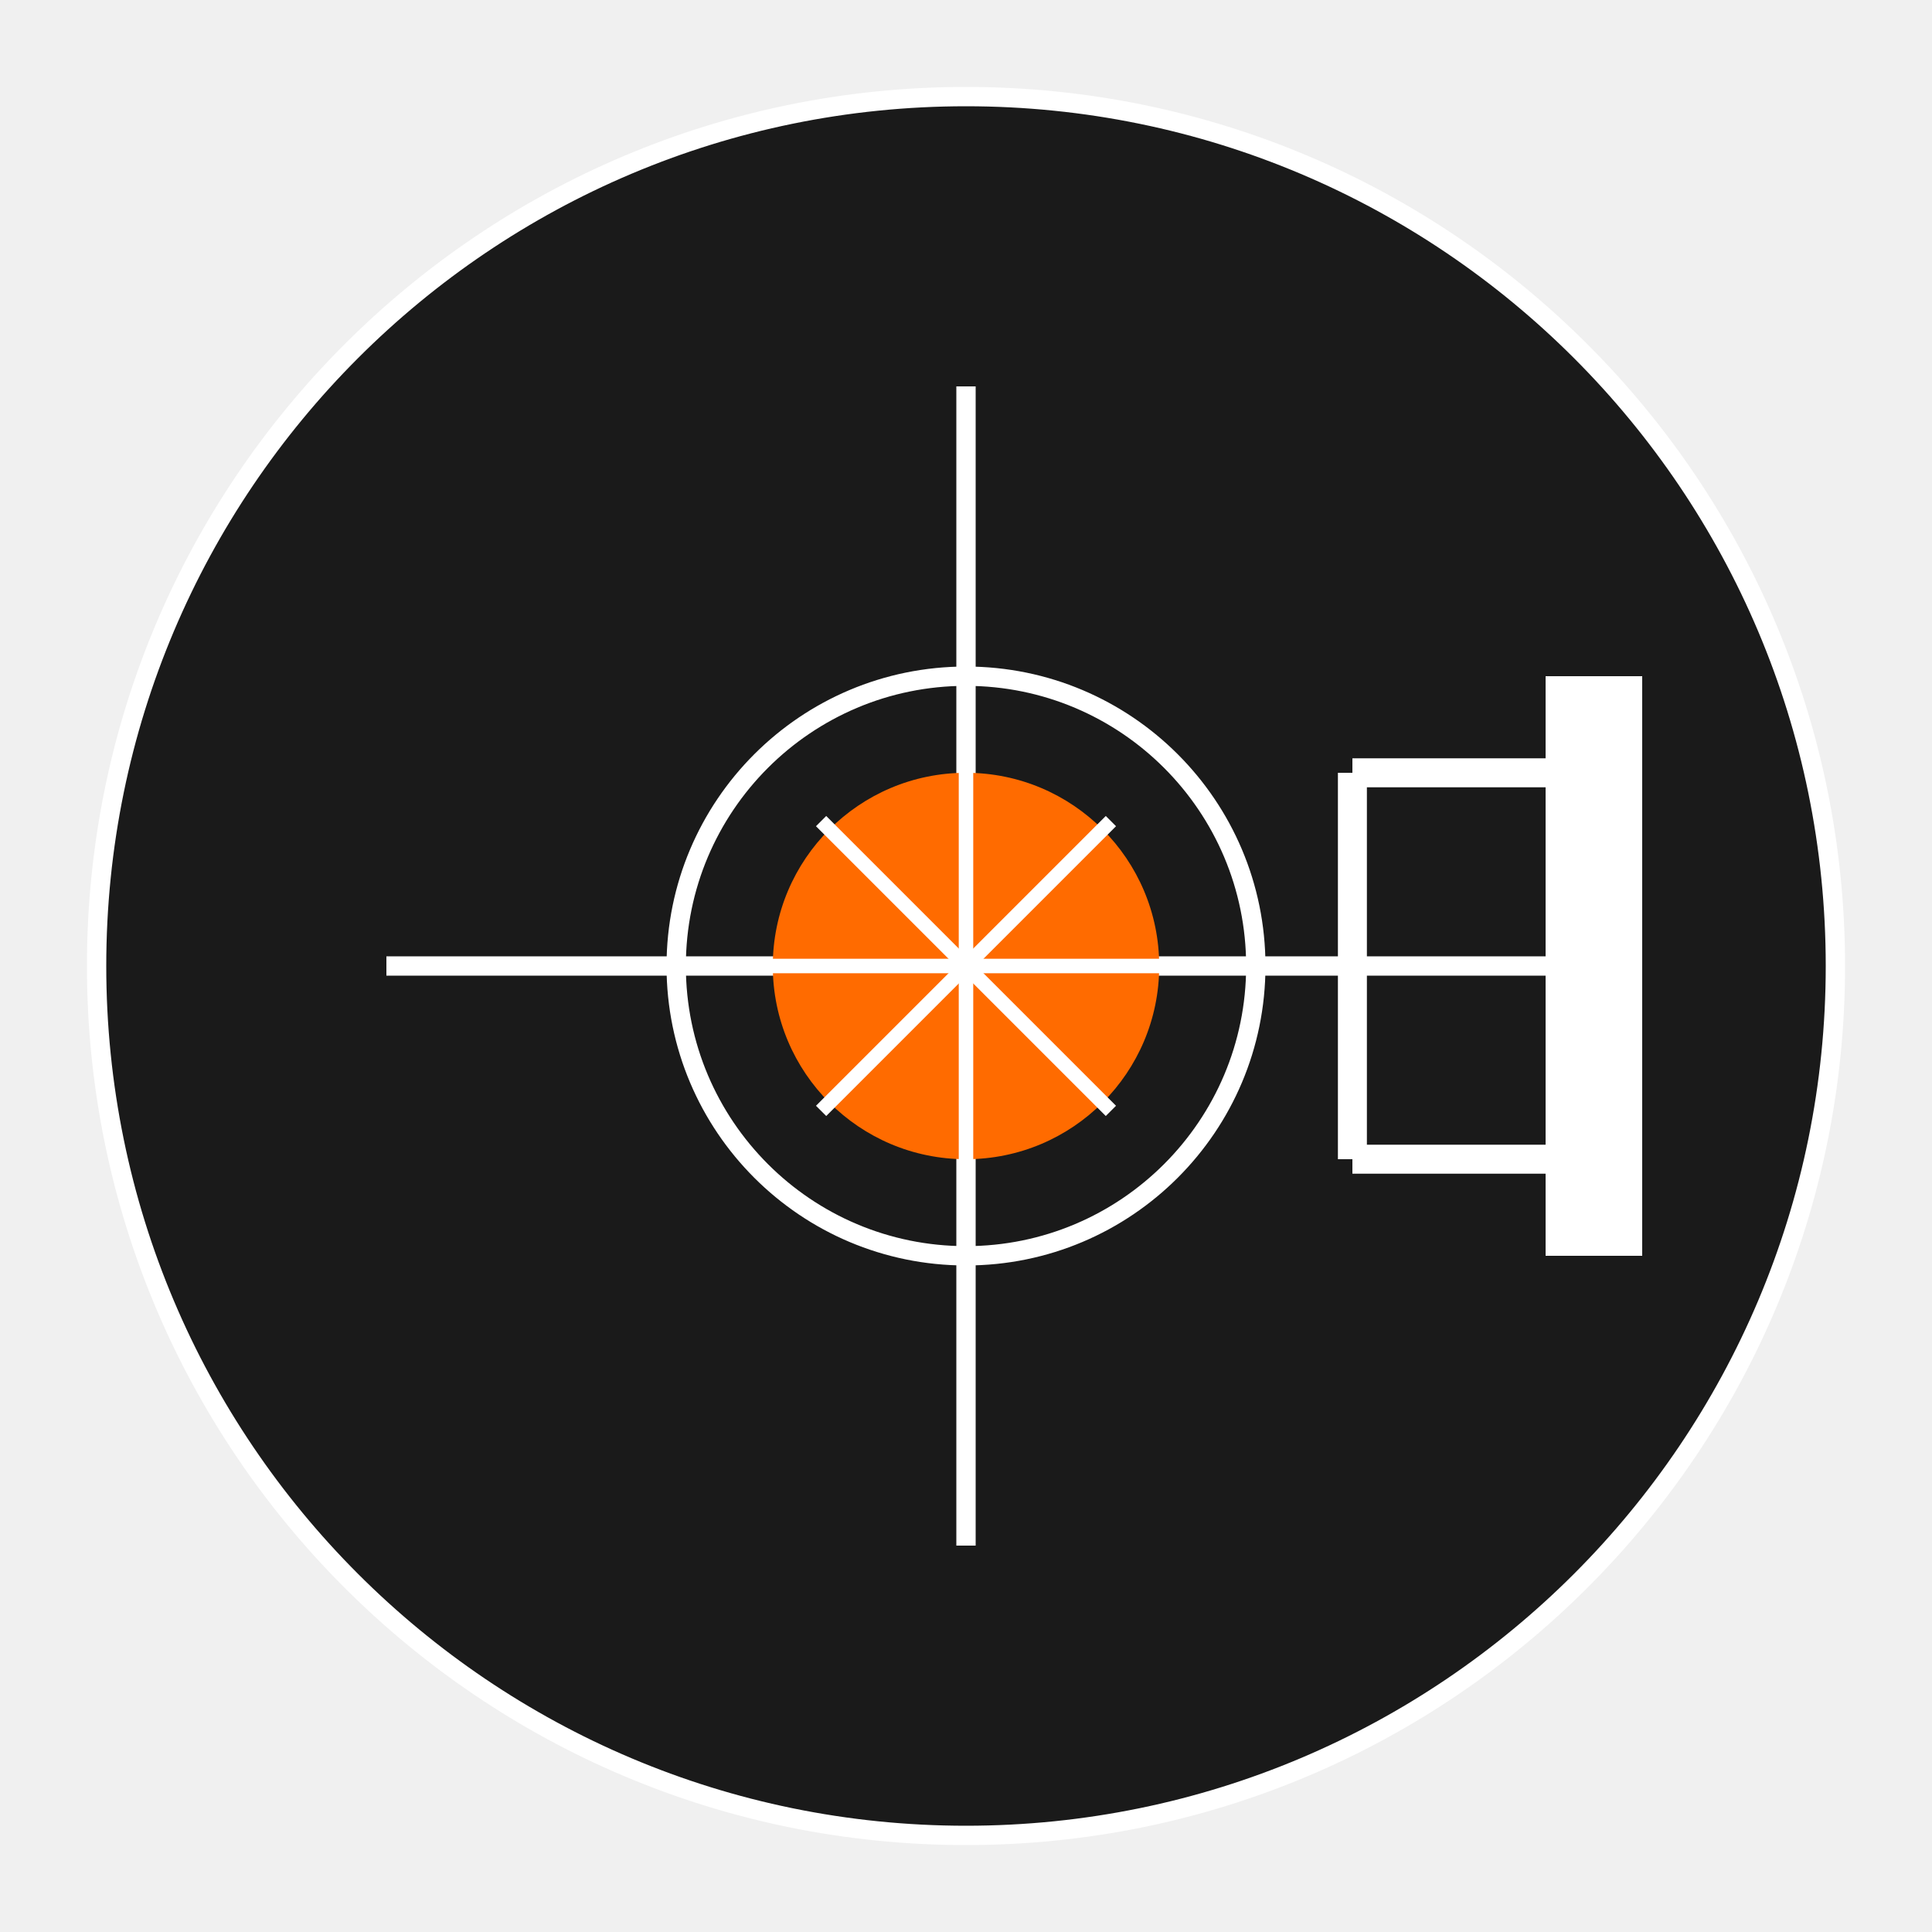
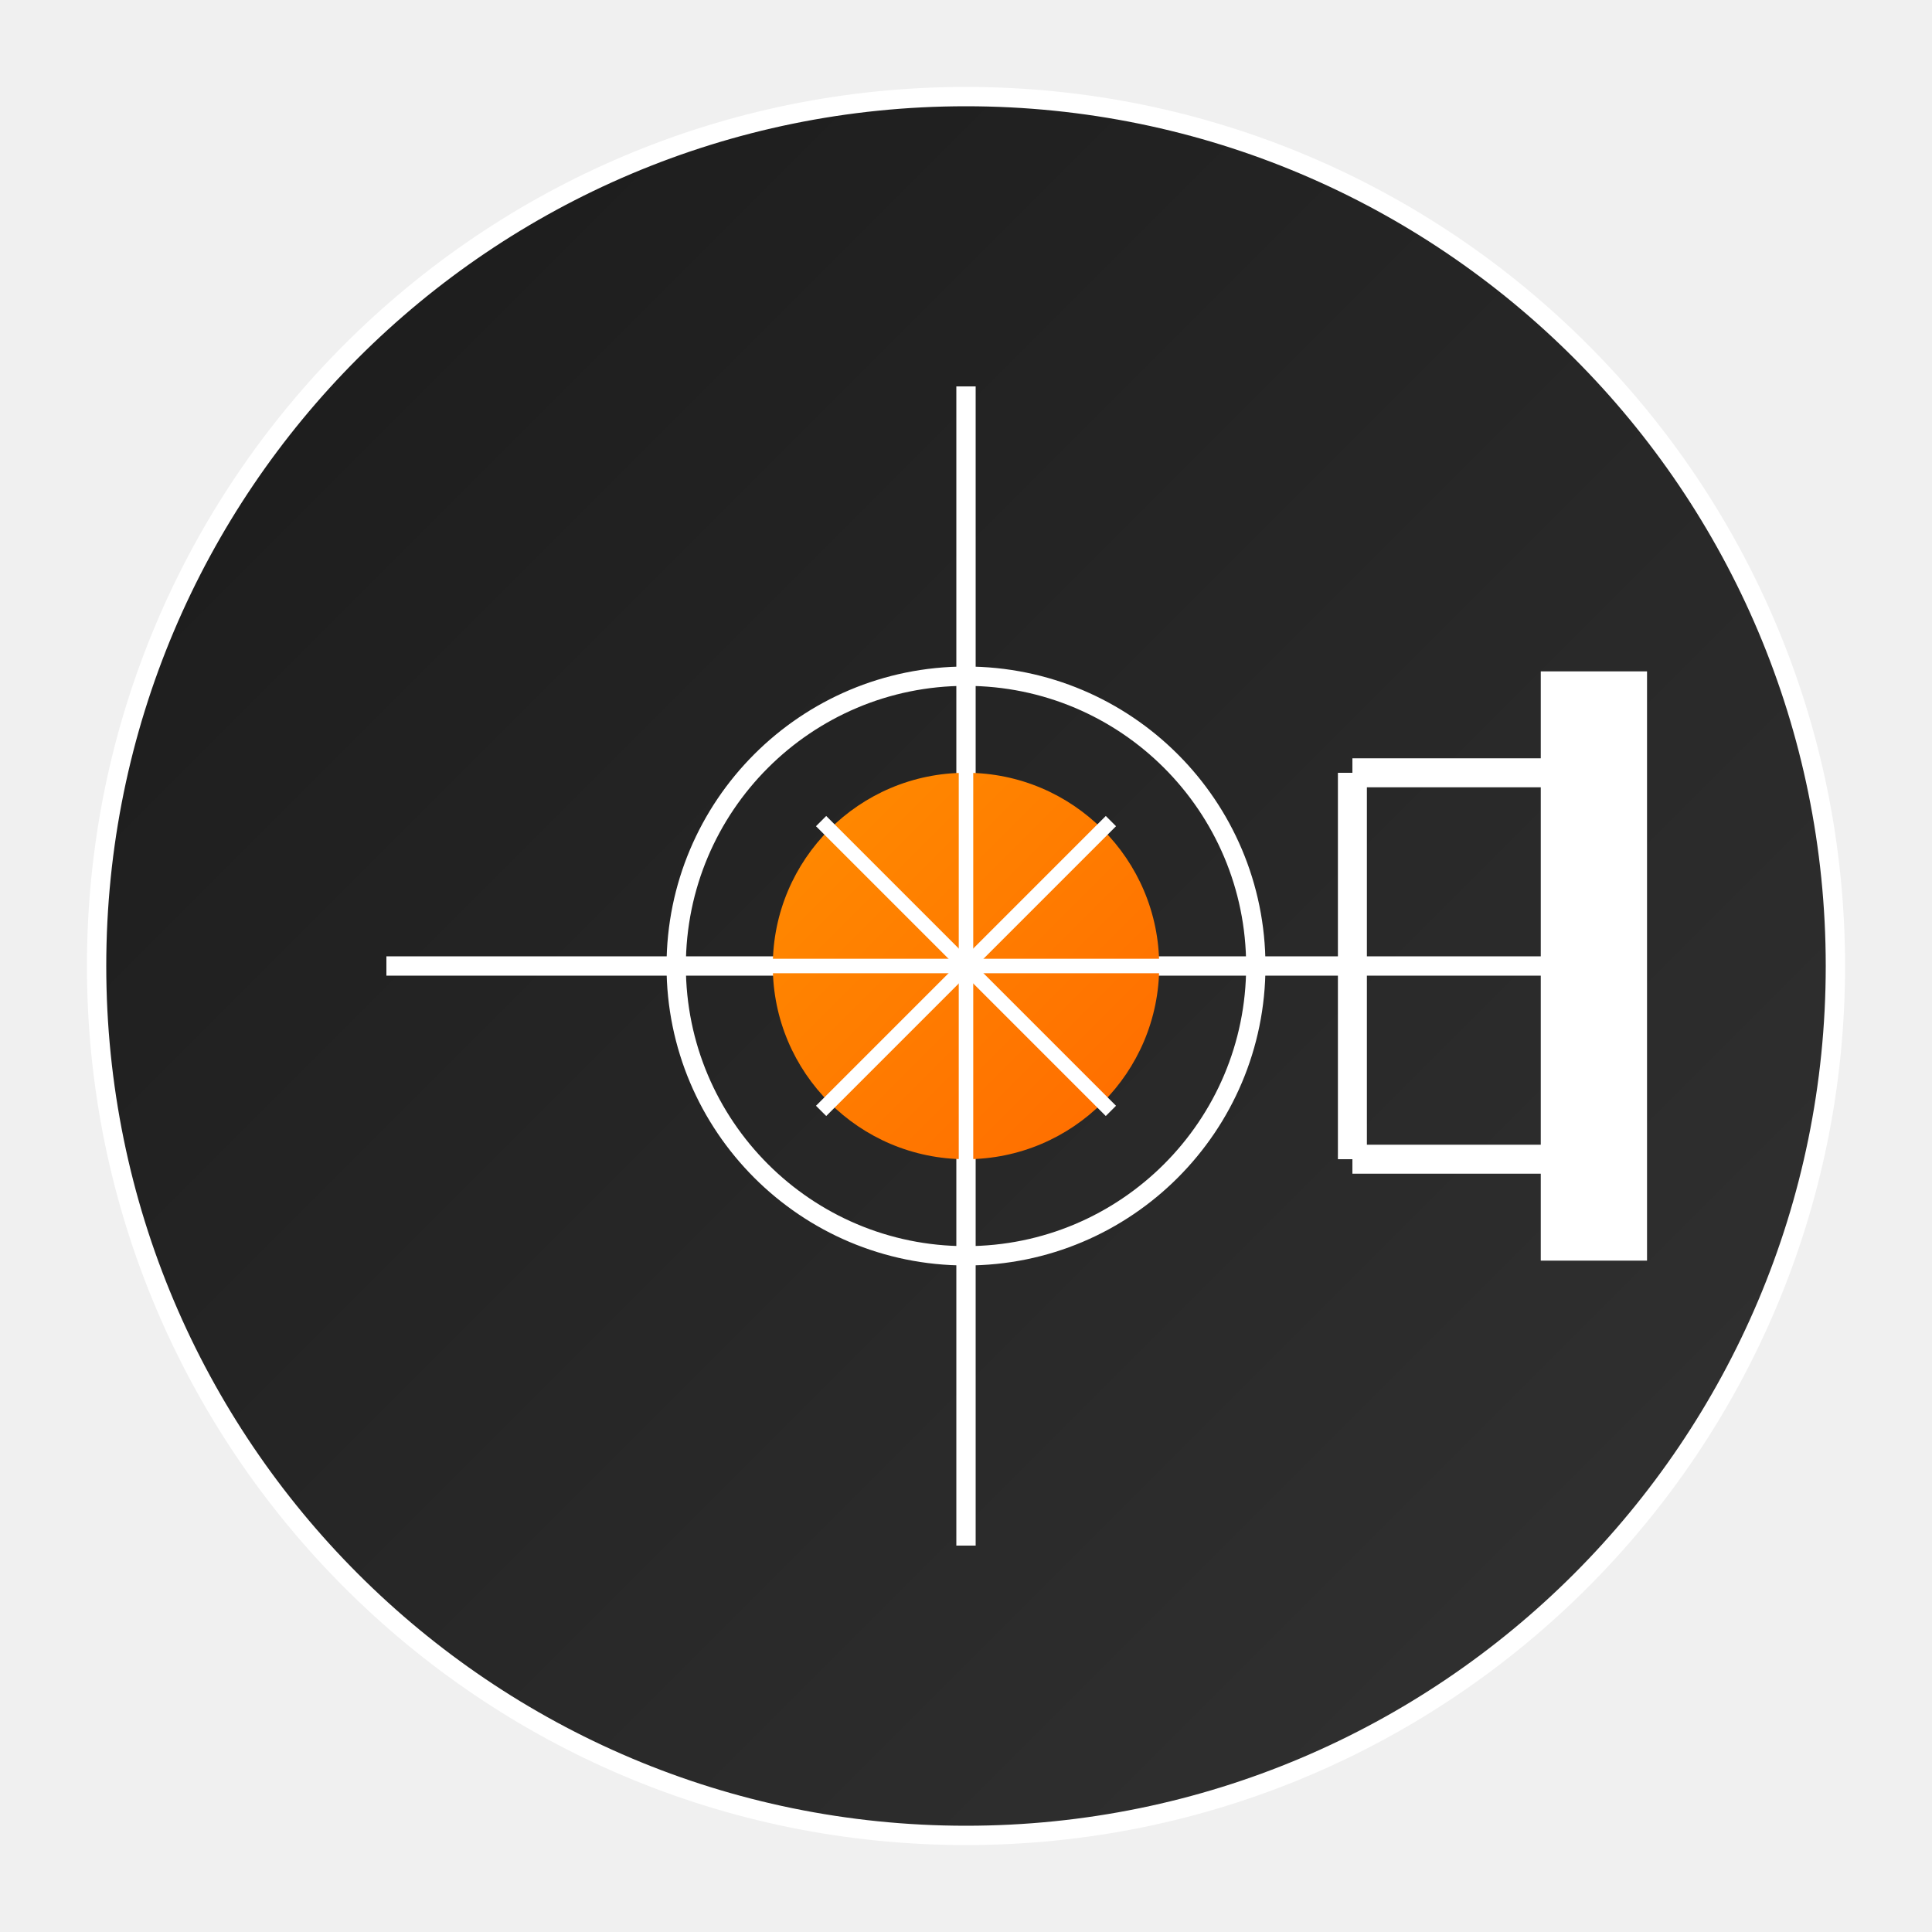
- <svg xmlns="http://www.w3.org/2000/svg" width="200" height="200" viewBox="0 0 200 200" fill="none">
-   <circle cx="100" cy="100" r="90" fill="#1a1a1a" />
-   <path d="M40 100 L160 100" stroke="#ffffff" stroke-width="2" />
-   <path d="M100 40 L100 160" stroke="#ffffff" stroke-width="2" />
-   <circle cx="100" cy="100" r="30" stroke="#ffffff" stroke-width="2" fill="none" />
-   <circle cx="100" cy="100" r="20" fill="#ff6b00" />
-   <path d="M80 100 L120 100" stroke="#ffffff" stroke-width="1.5" />
-   <path d="M100 80 L100 120" stroke="#ffffff" stroke-width="1.5" />
-   <path d="M85 85 L115 115" stroke="#ffffff" stroke-width="1.5" />
-   <path d="M85 115 L115 85" stroke="#ffffff" stroke-width="1.5" />
-   <path d="M140 80 L140 120" stroke="#ffffff" stroke-width="3" />
-   <path d="M140 80 L160 80" stroke="#ffffff" stroke-width="3" />
-   <path d="M140 120 L160 120" stroke="#ffffff" stroke-width="3" />
-   <rect x="160" y="70" width="10" height="60" fill="#ffffff" />
+ <svg xmlns="http://www.w3.org/2000/svg" width="200" height="200" viewBox="0 0 200 200">
+   <defs>
+     <linearGradient id="team-gradient" x1="0%" y1="0%" x2="100%" y2="100%">
+       <stop offset="0%" style="stop-color:#1a1a1a;stop-opacity:1" />
+       <stop offset="100%" style="stop-color:#333333;stop-opacity:1" />
+     </linearGradient>
+     <linearGradient id="orange-gradient" x1="0%" y1="0%" x2="100%" y2="100%">
+       <stop offset="0%" style="stop-color:#FF8C00;stop-opacity:1" />
+       <stop offset="100%" style="stop-color:#FF6B00;stop-opacity:1" />
+     </linearGradient>
+   </defs>
+   <circle cx="100" cy="100" r="90" fill="url(#team-gradient)" />
+   <g stroke="#ffffff" stroke-width="2" fill="none">
+     <path d="M40 100 L160 100" />
+     <path d="M100 40 L100 160" />
+     <circle cx="100" cy="100" r="30" />
+   </g>
+   <g>
+     <circle cx="100" cy="100" r="20" fill="url(#orange-gradient)" />
+     <g stroke="#ffffff" stroke-width="1.5">
+       <path d="M80 100 L120 100" />
+       <path d="M100 80 L100 120" />
+       <path d="M85 85 L115 115" />
+       <path d="M85 115 L115 85" />
+     </g>
+   </g>
+   <g stroke="#ffffff" fill="#ffffff">
+     <path d="M140 80 L140 120" stroke-width="3" />
+     <path d="M140 80 L160 80" stroke-width="3" />
+     <path d="M140 120 L160 120" stroke-width="3" />
+     <rect x="160" y="70" width="10" height="60" />
+   </g>
  <circle cx="100" cy="100" r="90" stroke="#ffffff" stroke-width="2" fill="none" />
</svg>
